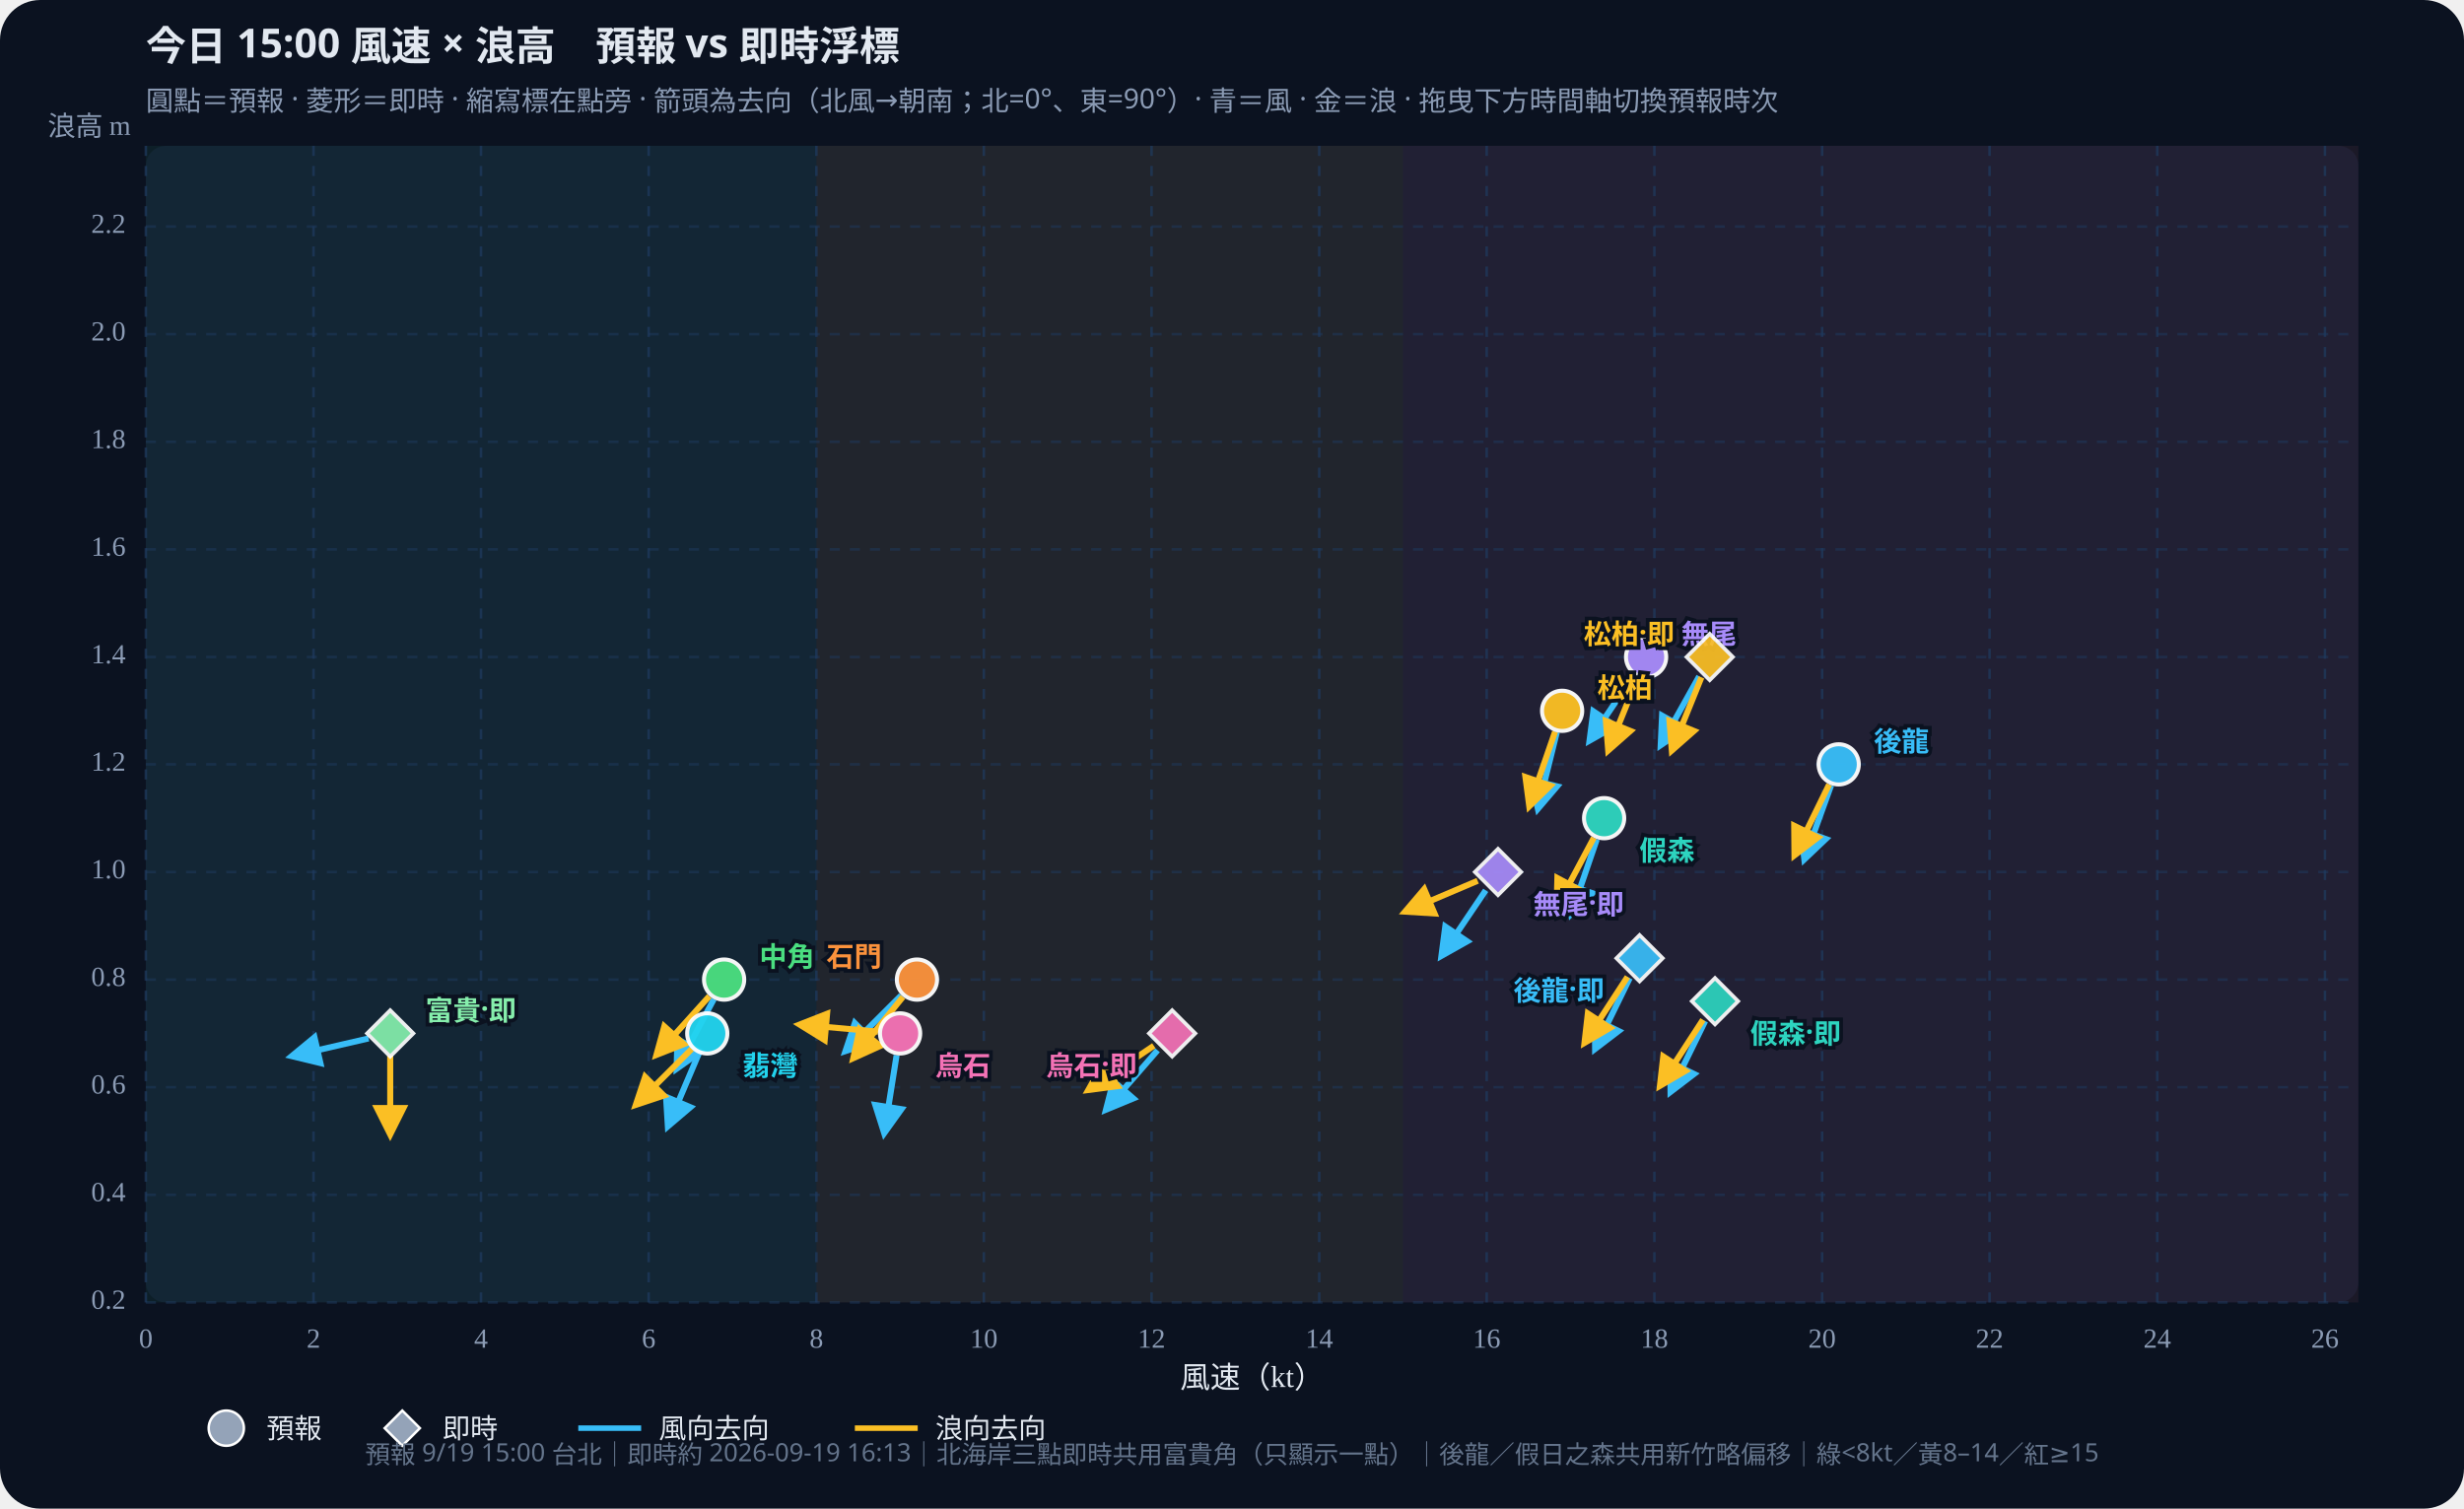
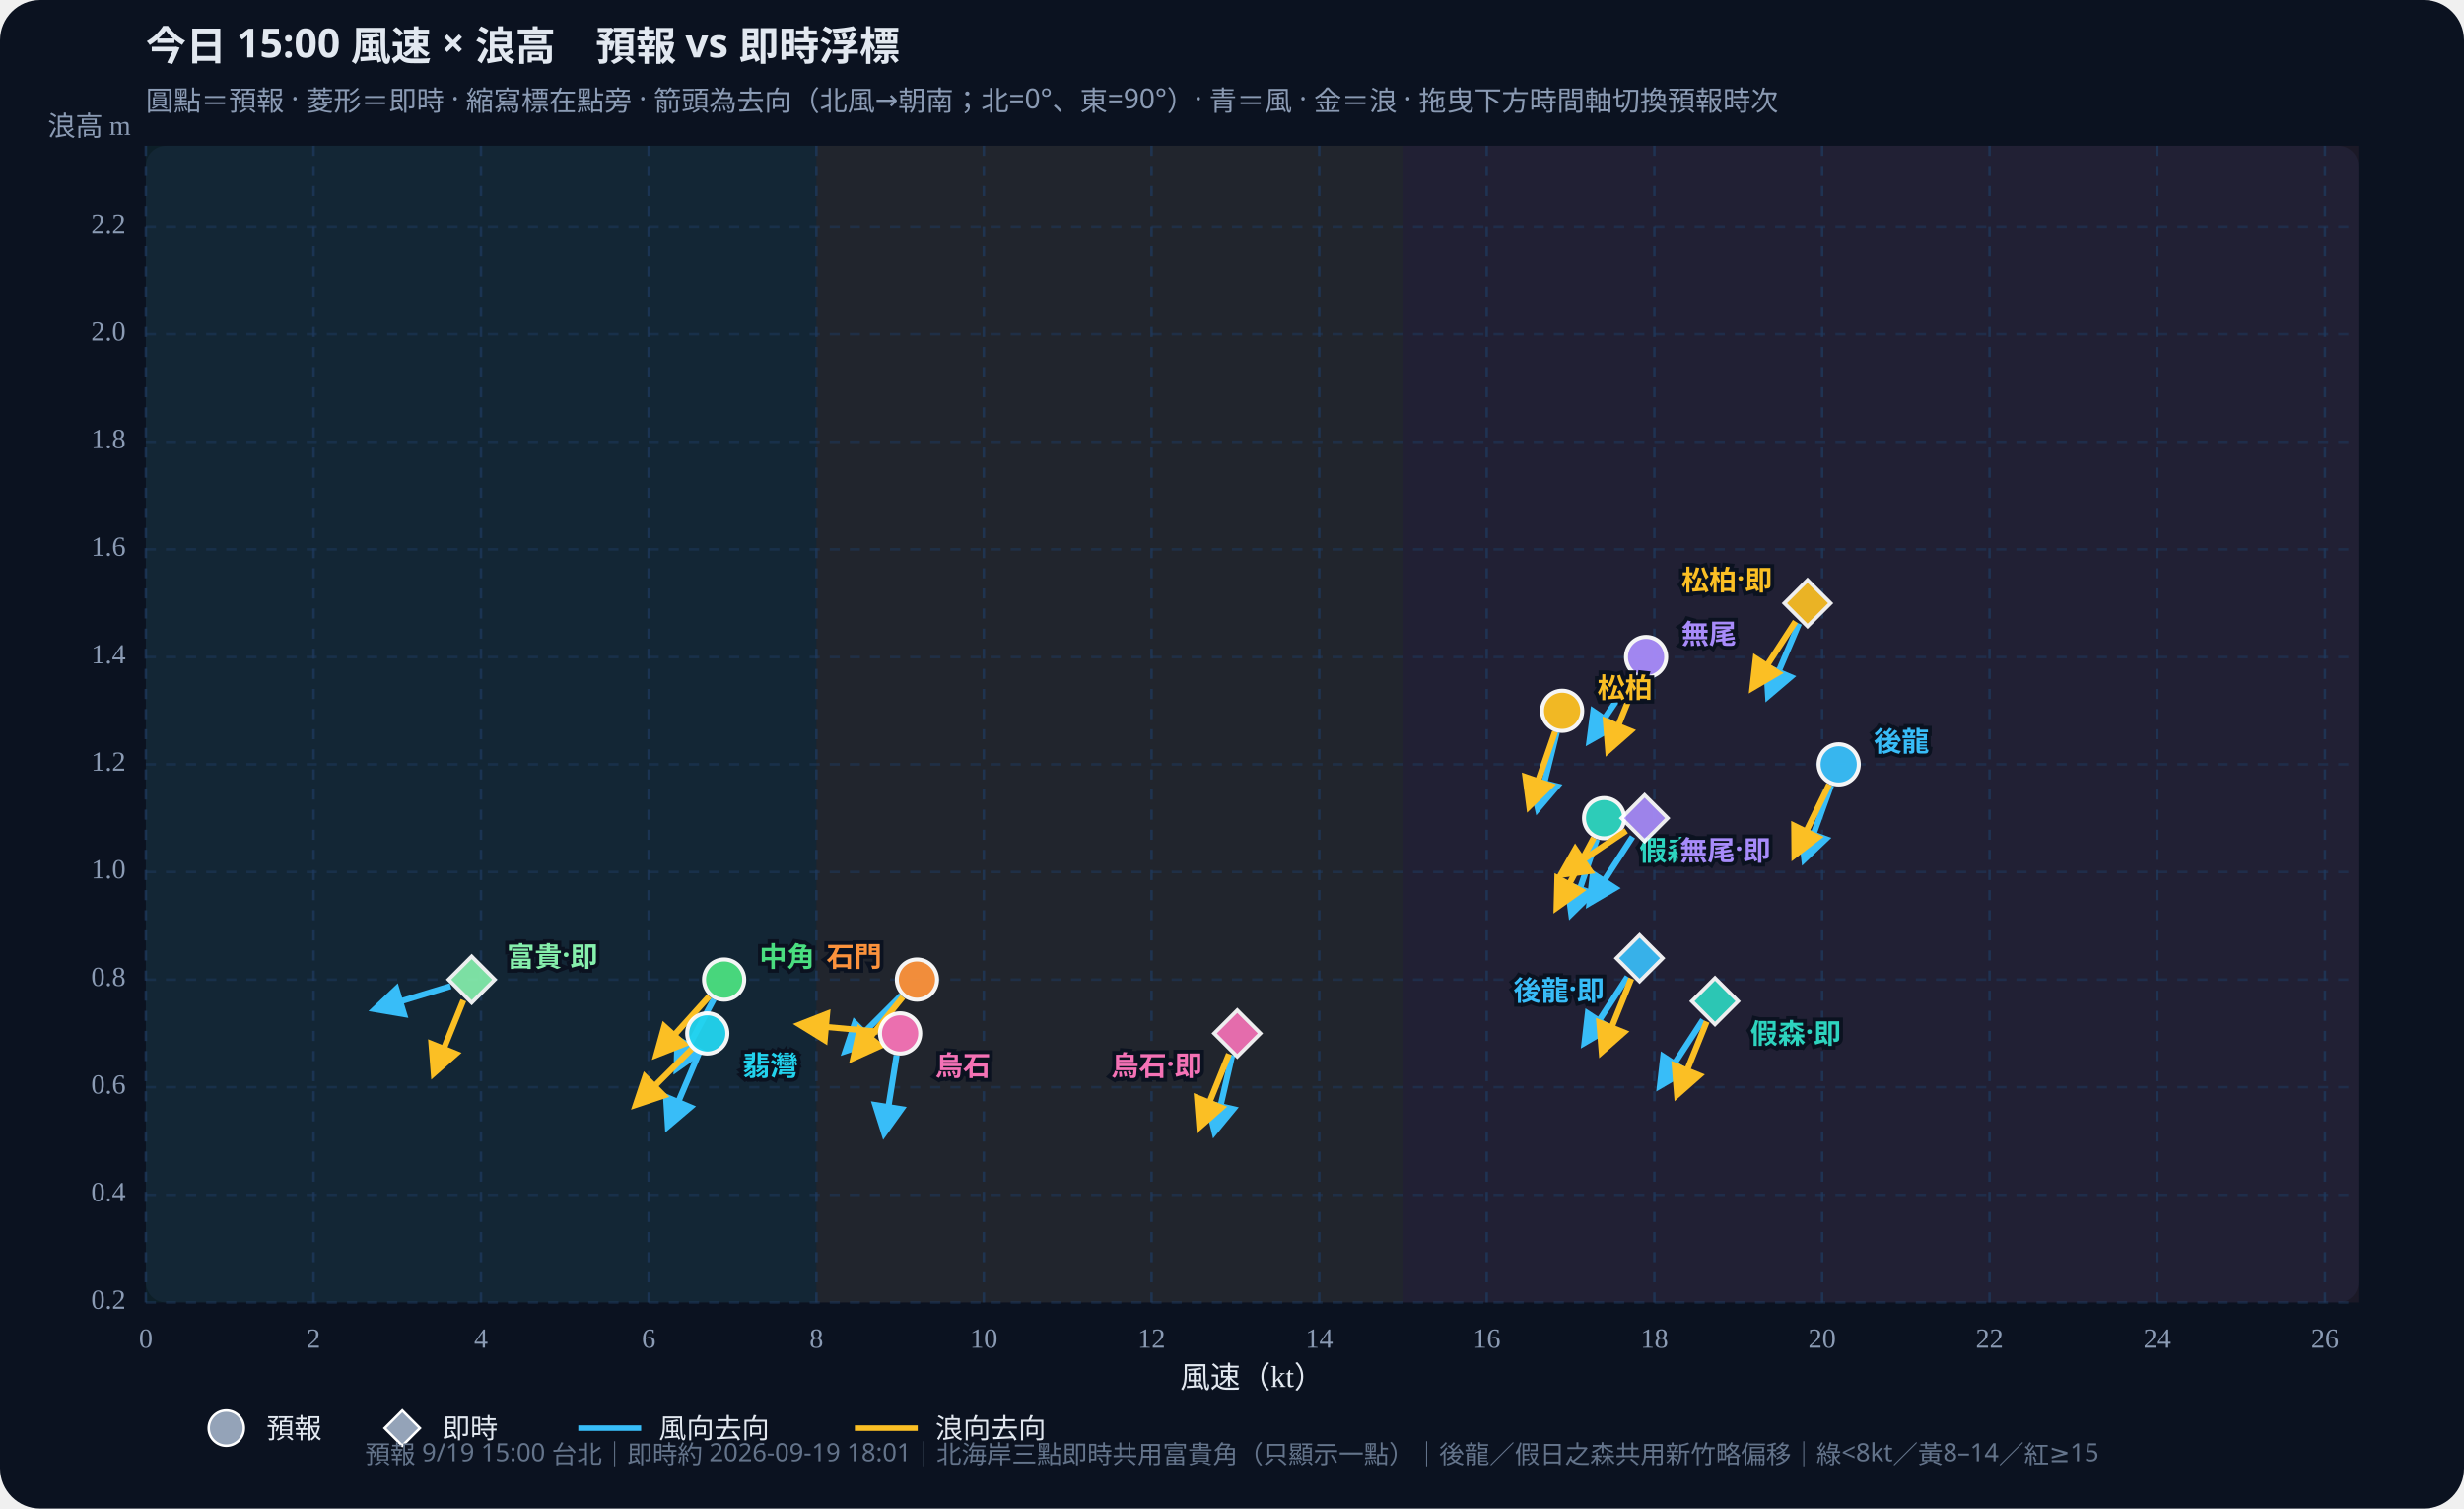
<svg xmlns="http://www.w3.org/2000/svg" id="wws-svg" viewBox="0 0 980 600" role="img" aria-label="風速與浪高散佈圖，可拖曳時間軸切換預報時次" style="width:100%;height:auto;display:block">
  <rect width="980" height="600" fill="#0b1220" rx="16" />
  <rect x="58" y="58" width="880" height="460" fill="#111a2e" rx="8" />
  <rect x="58.0" y="58" width="266.7" height="460" fill="#34d399" opacity="0.07" />
  <rect x="324.7" y="58" width="233.3" height="460" fill="#fbbf24" opacity="0.07" />
  <rect x="558.0" y="58" width="380.0" height="460" fill="#fb7185" opacity="0.07" />
  <defs>
    <marker id="arrow-38bdf8" viewBox="0 0 10 10" refX="8" refY="5" markerWidth="6" markerHeight="6" orient="auto-start-reverse">
      <path d="M0,0 L10,5 L0,10 z" fill="#38bdf8" />
    </marker>
    <marker id="arrow-fbbf24" viewBox="0 0 10 10" refX="8" refY="5" markerWidth="6" markerHeight="6" orient="auto-start-reverse">
      <path d="M0,0 L10,5 L0,10 z" fill="#fbbf24" />
    </marker>
  </defs>
  <text id="wws-title" x="58" y="24" fill="#e2e8f0" font-size="16" font-weight="700" font-family="Noto Sans TC,system-ui,sans-serif">今日 15:00 風速 × 浪高　預報 vs 即時浮標</text>
  <text x="58" y="44" fill="#8b9bb4" font-size="11" font-family="Noto Sans TC,system-ui,sans-serif">圓點＝預報 · 菱形＝即時 · 縮寫標在點旁 · 箭頭為去向（北風→朝南；北=0°、東=90°）· 青＝風 · 金＝浪 · 拖曳下方時間軸切換預報時次</text>
  <line x1="58.0" y1="58" x2="58.0" y2="518" stroke="#1e3a5f" stroke-dasharray="4 4" opacity="0.7" />
  <text x="58.0" y="536" text-anchor="middle" fill="#8b9bb4" font-size="11">0</text>
  <line x1="124.7" y1="58" x2="124.7" y2="518" stroke="#1e3a5f" stroke-dasharray="4 4" opacity="0.7" />
  <text x="124.7" y="536" text-anchor="middle" fill="#8b9bb4" font-size="11">2</text>
  <line x1="191.3" y1="58" x2="191.3" y2="518" stroke="#1e3a5f" stroke-dasharray="4 4" opacity="0.7" />
  <text x="191.3" y="536" text-anchor="middle" fill="#8b9bb4" font-size="11">4</text>
  <line x1="258.0" y1="58" x2="258.0" y2="518" stroke="#1e3a5f" stroke-dasharray="4 4" opacity="0.7" />
  <text x="258.0" y="536" text-anchor="middle" fill="#8b9bb4" font-size="11">6</text>
  <line x1="324.7" y1="58" x2="324.7" y2="518" stroke="#1e3a5f" stroke-dasharray="4 4" opacity="0.7" />
  <text x="324.7" y="536" text-anchor="middle" fill="#8b9bb4" font-size="11">8</text>
  <line x1="391.3" y1="58" x2="391.3" y2="518" stroke="#1e3a5f" stroke-dasharray="4 4" opacity="0.7" />
  <text x="391.3" y="536" text-anchor="middle" fill="#8b9bb4" font-size="11">10</text>
  <line x1="458.0" y1="58" x2="458.0" y2="518" stroke="#1e3a5f" stroke-dasharray="4 4" opacity="0.7" />
  <text x="458.0" y="536" text-anchor="middle" fill="#8b9bb4" font-size="11">12</text>
  <line x1="524.7" y1="58" x2="524.7" y2="518" stroke="#1e3a5f" stroke-dasharray="4 4" opacity="0.7" />
  <text x="524.7" y="536" text-anchor="middle" fill="#8b9bb4" font-size="11">14</text>
  <line x1="591.3" y1="58" x2="591.3" y2="518" stroke="#1e3a5f" stroke-dasharray="4 4" opacity="0.7" />
  <text x="591.3" y="536" text-anchor="middle" fill="#8b9bb4" font-size="11">16</text>
  <line x1="658.0" y1="58" x2="658.0" y2="518" stroke="#1e3a5f" stroke-dasharray="4 4" opacity="0.7" />
  <text x="658.0" y="536" text-anchor="middle" fill="#8b9bb4" font-size="11">18</text>
  <line x1="724.7" y1="58" x2="724.7" y2="518" stroke="#1e3a5f" stroke-dasharray="4 4" opacity="0.7" />
  <text x="724.7" y="536" text-anchor="middle" fill="#8b9bb4" font-size="11">20</text>
  <line x1="791.3" y1="58" x2="791.3" y2="518" stroke="#1e3a5f" stroke-dasharray="4 4" opacity="0.7" />
  <text x="791.3" y="536" text-anchor="middle" fill="#8b9bb4" font-size="11">22</text>
  <line x1="858.0" y1="58" x2="858.0" y2="518" stroke="#1e3a5f" stroke-dasharray="4 4" opacity="0.7" />
  <text x="858.0" y="536" text-anchor="middle" fill="#8b9bb4" font-size="11">24</text>
  <line x1="924.7" y1="58" x2="924.7" y2="518" stroke="#1e3a5f" stroke-dasharray="4 4" opacity="0.7" />
  <text x="924.7" y="536" text-anchor="middle" fill="#8b9bb4" font-size="11">26</text>
  <line x1="58" y1="518.0" x2="938" y2="518.0" stroke="#1e3a5f" stroke-dasharray="4 4" opacity="0.5" />
  <text x="50" y="518.0" text-anchor="end" dominant-baseline="middle" fill="#8b9bb4" font-size="11">0.2</text>
  <line x1="58" y1="475.2" x2="938" y2="475.2" stroke="#1e3a5f" stroke-dasharray="4 4" opacity="0.5" />
  <text x="50" y="475.2" text-anchor="end" dominant-baseline="middle" fill="#8b9bb4" font-size="11">0.4</text>
  <line x1="58" y1="432.4" x2="938" y2="432.4" stroke="#1e3a5f" stroke-dasharray="4 4" opacity="0.5" />
  <text x="50" y="432.4" text-anchor="end" dominant-baseline="middle" fill="#8b9bb4" font-size="11">0.6</text>
  <line x1="58" y1="389.6" x2="938" y2="389.6" stroke="#1e3a5f" stroke-dasharray="4 4" opacity="0.5" />
  <text x="50" y="389.6" text-anchor="end" dominant-baseline="middle" fill="#8b9bb4" font-size="11">0.8</text>
  <line x1="58" y1="346.8" x2="938" y2="346.8" stroke="#1e3a5f" stroke-dasharray="4 4" opacity="0.5" />
  <text x="50" y="346.8" text-anchor="end" dominant-baseline="middle" fill="#8b9bb4" font-size="11">1.0</text>
  <line x1="58" y1="304.0" x2="938" y2="304.0" stroke="#1e3a5f" stroke-dasharray="4 4" opacity="0.5" />
  <text x="50" y="304.0" text-anchor="end" dominant-baseline="middle" fill="#8b9bb4" font-size="11">1.2</text>
  <line x1="58" y1="261.3" x2="938" y2="261.3" stroke="#1e3a5f" stroke-dasharray="4 4" opacity="0.5" />
  <text x="50" y="261.3" text-anchor="end" dominant-baseline="middle" fill="#8b9bb4" font-size="11">1.4</text>
  <line x1="58" y1="218.5" x2="938" y2="218.5" stroke="#1e3a5f" stroke-dasharray="4 4" opacity="0.5" />
  <text x="50" y="218.5" text-anchor="end" dominant-baseline="middle" fill="#8b9bb4" font-size="11">1.6</text>
  <line x1="58" y1="175.7" x2="938" y2="175.7" stroke="#1e3a5f" stroke-dasharray="4 4" opacity="0.5" />
  <text x="50" y="175.7" text-anchor="end" dominant-baseline="middle" fill="#8b9bb4" font-size="11">1.8</text>
  <line x1="58" y1="132.9" x2="938" y2="132.9" stroke="#1e3a5f" stroke-dasharray="4 4" opacity="0.5" />
  <text x="50" y="132.9" text-anchor="end" dominant-baseline="middle" fill="#8b9bb4" font-size="11">2.0</text>
  <line x1="58" y1="90.1" x2="938" y2="90.1" stroke="#1e3a5f" stroke-dasharray="4 4" opacity="0.5" />
  <text x="50" y="90.1" text-anchor="end" dominant-baseline="middle" fill="#8b9bb4" font-size="11">2.2</text>
  <text x="498" y="552" text-anchor="middle" fill="#e2e8f0" font-size="12">風速（kt）</text>
  <text x="52" y="54" text-anchor="end" fill="#8b9bb4" font-size="11">浪高 m</text>
  <g id="wws-forecast-layer">
    <line x1="728.3" y1="312.3" x2="717.7" y2="341.6" stroke="#38bdf8" stroke-width="2.4" marker-end="url(#arrow-38bdf8)" />
    <line x1="727.5" y1="312.0" x2="713.8" y2="340.0" stroke="#fbbf24" stroke-width="2.4" marker-end="url(#arrow-fbbf24)" />
    <circle cx="731.3" cy="304.0" r="8.0" fill="#38bdf8" stroke="#fff" stroke-width="1.6" opacity="0.95" />
    <line x1="635.1" y1="333.8" x2="625.0" y2="363.3" stroke="#38bdf8" stroke-width="2.4" marker-end="url(#arrow-38bdf8)" />
    <line x1="633.9" y1="333.2" x2="619.2" y2="360.8" stroke="#fbbf24" stroke-width="2.4" marker-end="url(#arrow-fbbf24)" />
    <circle cx="638.0" cy="325.4" r="8.0" fill="#2dd4bf" stroke="#fff" stroke-width="1.6" opacity="0.95" />
    <line x1="619.2" y1="291.2" x2="611.7" y2="321.5" stroke="#38bdf8" stroke-width="2.4" marker-end="url(#arrow-38bdf8)" />
    <line x1="618.5" y1="291.0" x2="608.3" y2="320.5" stroke="#fbbf24" stroke-width="2.4" marker-end="url(#arrow-fbbf24)" />
    <circle cx="621.3" cy="282.7" r="8.0" fill="#fbbf24" stroke="#fff" stroke-width="1.6" opacity="0.95" />
    <line x1="283.9" y1="397.4" x2="269.2" y2="424.9" stroke="#38bdf8" stroke-width="2.4" marker-end="url(#arrow-38bdf8)" />
    <line x1="282.1" y1="396.2" x2="261.2" y2="419.4" stroke="#fbbf24" stroke-width="2.4" marker-end="url(#arrow-fbbf24)" />
    <circle cx="288.0" cy="389.6" r="8.0" fill="#4ade80" stroke="#fff" stroke-width="1.6" opacity="0.95" />
    <line x1="277.9" y1="419.1" x2="265.7" y2="447.8" stroke="#38bdf8" stroke-width="2.4" marker-end="url(#arrow-38bdf8)" />
    <line x1="275.1" y1="417.2" x2="253.0" y2="439.3" stroke="#fbbf24" stroke-width="2.4" marker-end="url(#arrow-fbbf24)" />
    <circle cx="281.3" cy="411.0" r="8.0" fill="#22d3ee" stroke="#fff" stroke-width="1.6" opacity="0.95" />
    <line x1="358.4" y1="395.9" x2="336.4" y2="417.9" stroke="#38bdf8" stroke-width="2.4" marker-end="url(#arrow-38bdf8)" />
    <line x1="359.1" y1="396.5" x2="339.5" y2="420.7" stroke="#fbbf24" stroke-width="2.4" marker-end="url(#arrow-fbbf24)" />
    <circle cx="364.7" cy="389.6" r="8.0" fill="#fb923c" stroke="#fff" stroke-width="1.6" opacity="0.95" />
    <line x1="649.7" y1="268.6" x2="632.3" y2="294.4" stroke="#38bdf8" stroke-width="2.4" marker-end="url(#arrow-38bdf8)" />
    <line x1="651.4" y1="269.4" x2="639.7" y2="298.3" stroke="#fbbf24" stroke-width="2.4" marker-end="url(#arrow-fbbf24)" />
    <circle cx="654.7" cy="261.3" r="8.0" fill="#a78bfa" stroke="#fff" stroke-width="1.6" opacity="0.95" />
    <line x1="356.6" y1="419.7" x2="351.7" y2="450.5" stroke="#38bdf8" stroke-width="2.4" marker-end="url(#arrow-38bdf8)" />
    <line x1="349.2" y1="410.3" x2="318.2" y2="407.5" stroke="#fbbf24" stroke-width="2.4" marker-end="url(#arrow-fbbf24)" />
    <circle cx="358.0" cy="411.0" r="8.0" fill="#f472b6" stroke="#fff" stroke-width="1.6" opacity="0.95" />
    <text x="745.3" y="294.0" text-anchor="start" dominant-baseline="central" fill="#38bdf8" font-size="11" font-weight="700" font-family="Noto Sans TC,system-ui,sans-serif" stroke="#0b1220" stroke-width="3" paint-order="stroke">後龍</text>
    <text x="652.0" y="337.4" text-anchor="start" dominant-baseline="central" fill="#2dd4bf" font-size="11" font-weight="700" font-family="Noto Sans TC,system-ui,sans-serif" stroke="#0b1220" stroke-width="3" paint-order="stroke">假森</text>
    <text x="635.3" y="272.7" text-anchor="start" dominant-baseline="central" fill="#fbbf24" font-size="11" font-weight="700" font-family="Noto Sans TC,system-ui,sans-serif" stroke="#0b1220" stroke-width="3" paint-order="stroke">松柏</text>
    <text x="302.0" y="379.6" text-anchor="start" dominant-baseline="central" fill="#4ade80" font-size="11" font-weight="700" font-family="Noto Sans TC,system-ui,sans-serif" stroke="#0b1220" stroke-width="3" paint-order="stroke">中角</text>
    <text x="295.3" y="423.0" text-anchor="start" dominant-baseline="central" fill="#22d3ee" font-size="11" font-weight="700" font-family="Noto Sans TC,system-ui,sans-serif" stroke="#0b1220" stroke-width="3" paint-order="stroke">翡灣</text>
    <text x="350.7" y="379.6" text-anchor="end" dominant-baseline="central" fill="#fb923c" font-size="11" font-weight="700" font-family="Noto Sans TC,system-ui,sans-serif" stroke="#0b1220" stroke-width="3" paint-order="stroke">石門</text>
    <text x="668.7" y="251.3" text-anchor="start" dominant-baseline="central" fill="#a78bfa" font-size="11" font-weight="700" font-family="Noto Sans TC,system-ui,sans-serif" stroke="#0b1220" stroke-width="3" paint-order="stroke">無尾</text>
    <text x="372.0" y="423.0" text-anchor="start" dominant-baseline="central" fill="#f472b6" font-size="11" font-weight="700" font-family="Noto Sans TC,system-ui,sans-serif" stroke="#0b1220" stroke-width="3" paint-order="stroke">烏石</text>
  </g>
  <g id="wws-live-layer">
-     <line x1="648.2" y1="389.0" x2="634.5" y2="417.0" stroke="#38bdf8" stroke-width="2.4" marker-end="url(#arrow-38bdf8)" />
-     <line x1="647.3" y1="388.5" x2="630.3" y2="414.6" stroke="#fbbf24" stroke-width="2.4" marker-end="url(#arrow-fbbf24)" />
+     <line x1="647.3" y1="388.5" x2="630.3" y2="414.6" stroke="#38bdf8" stroke-width="2.4" marker-end="url(#arrow-38bdf8)" />
+     <line x1="648.8" y1="389.2" x2="637.1" y2="418.2" stroke="#fbbf24" stroke-width="2.4" marker-end="url(#arrow-fbbf24)" />
    <polygon points="652.1,371.9 661.3,381.1 652.1,390.3 642.9,381.1" fill="#38bdf8" stroke="#fff" stroke-width="1.5" opacity="0.92" />
-     <line x1="678.2" y1="406.1" x2="664.5" y2="434.1" stroke="#38bdf8" stroke-width="2.4" marker-end="url(#arrow-38bdf8)" />
-     <line x1="677.3" y1="405.6" x2="660.3" y2="431.7" stroke="#fbbf24" stroke-width="2.4" marker-end="url(#arrow-fbbf24)" />
+     <line x1="677.3" y1="405.6" x2="660.3" y2="431.7" stroke="#38bdf8" stroke-width="2.4" marker-end="url(#arrow-38bdf8)" />
+     <line x1="678.8" y1="406.3" x2="667.1" y2="435.3" stroke="#fbbf24" stroke-width="2.4" marker-end="url(#arrow-fbbf24)" />
    <polygon points="682.1,389.0 691.3,398.2 682.1,407.4 672.9,398.2" fill="#2dd4bf" stroke="#fff" stroke-width="1.5" opacity="0.92" />
-     <line x1="675.8" y1="269.0" x2="660.6" y2="296.2" stroke="#38bdf8" stroke-width="2.4" marker-end="url(#arrow-38bdf8)" />
-     <line x1="676.7" y1="269.4" x2="665.0" y2="298.3" stroke="#fbbf24" stroke-width="2.4" marker-end="url(#arrow-fbbf24)" />
-     <polygon points="680.0,252.1 689.2,261.3 680.0,270.5 670.8,261.3" fill="#fbbf24" stroke="#fff" stroke-width="1.5" opacity="0.92" />
-     <line x1="146.6" y1="413.0" x2="116.2" y2="420.0" stroke="#38bdf8" stroke-width="2.4" marker-end="url(#arrow-38bdf8)" />
-     <line x1="155.2" y1="419.8" x2="155.2" y2="451.0" stroke="#fbbf24" stroke-width="2.4" marker-end="url(#arrow-fbbf24)" />
-     <polygon points="155.2,401.8 164.4,411.0 155.2,420.2 146.0,411.0" fill="#86efac" stroke="#fff" stroke-width="1.5" opacity="0.92" />
-     <line x1="590.9" y1="354.1" x2="573.4" y2="380.0" stroke="#38bdf8" stroke-width="2.4" marker-end="url(#arrow-38bdf8)" />
-     <line x1="587.7" y1="350.3" x2="559.0" y2="362.5" stroke="#fbbf24" stroke-width="2.4" marker-end="url(#arrow-fbbf24)" />
-     <polygon points="595.8,337.6 605.0,346.8 595.8,356.0 586.6,346.8" fill="#a78bfa" stroke="#fff" stroke-width="1.5" opacity="0.92" />
-     <line x1="460.4" y1="417.7" x2="440.0" y2="441.2" stroke="#38bdf8" stroke-width="2.4" marker-end="url(#arrow-38bdf8)" />
-     <line x1="458.9" y1="415.9" x2="433.0" y2="433.4" stroke="#fbbf24" stroke-width="2.4" marker-end="url(#arrow-fbbf24)" />
-     <polygon points="466.2,401.8 475.4,411.0 466.2,420.2 457.0,411.0" fill="#f472b6" stroke="#fff" stroke-width="1.5" opacity="0.92" />
+     <line x1="715.5" y1="248.0" x2="703.3" y2="276.7" stroke="#38bdf8" stroke-width="2.4" marker-end="url(#arrow-38bdf8)" />
+     <line x1="714.1" y1="247.2" x2="697.1" y2="273.4" stroke="#fbbf24" stroke-width="2.4" marker-end="url(#arrow-fbbf24)" />
+     <polygon points="718.9,230.7 728.1,239.9 718.9,249.1 709.7,239.9" fill="#fbbf24" stroke="#fff" stroke-width="1.5" opacity="0.92" />
+     <line x1="179.2" y1="392.2" x2="149.3" y2="401.3" stroke="#38bdf8" stroke-width="2.4" marker-end="url(#arrow-38bdf8)" />
+     <line x1="184.3" y1="397.8" x2="172.6" y2="426.7" stroke="#fbbf24" stroke-width="2.4" marker-end="url(#arrow-fbbf24)" />
+     <polygon points="187.6,380.4 196.8,389.6 187.6,398.8 178.4,389.6" fill="#86efac" stroke="#fff" stroke-width="1.5" opacity="0.92" />
+     <line x1="649.3" y1="332.8" x2="632.3" y2="359.0" stroke="#38bdf8" stroke-width="2.4" marker-end="url(#arrow-38bdf8)" />
+     <line x1="646.8" y1="330.4" x2="620.9" y2="347.8" stroke="#fbbf24" stroke-width="2.4" marker-end="url(#arrow-fbbf24)" />
+     <polygon points="654.1,316.2 663.3,325.4 654.1,334.6 644.9,325.4" fill="#a78bfa" stroke="#fff" stroke-width="1.5" opacity="0.92" />
+     <line x1="490.1" y1="419.6" x2="483.1" y2="450.0" stroke="#38bdf8" stroke-width="2.4" marker-end="url(#arrow-38bdf8)" />
+     <line x1="488.8" y1="419.2" x2="477.1" y2="448.1" stroke="#fbbf24" stroke-width="2.4" marker-end="url(#arrow-fbbf24)" />
+     <polygon points="492.1,401.8 501.3,411.0 492.1,420.2 482.9,411.0" fill="#f472b6" stroke="#fff" stroke-width="1.5" opacity="0.92" />
    <text x="638.1" y="393.1" text-anchor="end" dominant-baseline="central" fill="#38bdf8" font-size="11" font-weight="700" font-family="Noto Sans TC,system-ui,sans-serif" stroke="#0b1220" stroke-width="3" paint-order="stroke">後龍·即</text>
    <text x="696.1" y="410.2" text-anchor="start" dominant-baseline="central" fill="#2dd4bf" font-size="11" font-weight="700" font-family="Noto Sans TC,system-ui,sans-serif" stroke="#0b1220" stroke-width="3" paint-order="stroke">假森·即</text>
-     <text x="666.0" y="251.3" text-anchor="end" dominant-baseline="central" fill="#fbbf24" font-size="11" font-weight="700" font-family="Noto Sans TC,system-ui,sans-serif" stroke="#0b1220" stroke-width="3" paint-order="stroke">松柏·即</text>
-     <text x="169.2" y="401.0" text-anchor="start" dominant-baseline="central" fill="#86efac" font-size="11" font-weight="700" font-family="Noto Sans TC,system-ui,sans-serif" stroke="#0b1220" stroke-width="3" paint-order="stroke">富貴·即</text>
-     <text x="609.8" y="358.8" text-anchor="start" dominant-baseline="central" fill="#a78bfa" font-size="11" font-weight="700" font-family="Noto Sans TC,system-ui,sans-serif" stroke="#0b1220" stroke-width="3" paint-order="stroke">無尾·即</text>
-     <text x="452.2" y="423.0" text-anchor="end" dominant-baseline="central" fill="#f472b6" font-size="11" font-weight="700" font-family="Noto Sans TC,system-ui,sans-serif" stroke="#0b1220" stroke-width="3" paint-order="stroke">烏石·即</text>
+     <text x="704.9" y="229.9" text-anchor="end" dominant-baseline="central" fill="#fbbf24" font-size="11" font-weight="700" font-family="Noto Sans TC,system-ui,sans-serif" stroke="#0b1220" stroke-width="3" paint-order="stroke">松柏·即</text>
+     <text x="201.6" y="379.6" text-anchor="start" dominant-baseline="central" fill="#86efac" font-size="11" font-weight="700" font-family="Noto Sans TC,system-ui,sans-serif" stroke="#0b1220" stroke-width="3" paint-order="stroke">富貴·即</text>
+     <text x="668.1" y="337.4" text-anchor="start" dominant-baseline="central" fill="#a78bfa" font-size="11" font-weight="700" font-family="Noto Sans TC,system-ui,sans-serif" stroke="#0b1220" stroke-width="3" paint-order="stroke">無尾·即</text>
+     <text x="478.1" y="423.0" text-anchor="end" dominant-baseline="central" fill="#f472b6" font-size="11" font-weight="700" font-family="Noto Sans TC,system-ui,sans-serif" stroke="#0b1220" stroke-width="3" paint-order="stroke">烏石·即</text>
  </g>
  <circle cx="90" cy="568" r="7" fill="#94a3b8" stroke="#fff" />
  <text x="106" y="572" fill="#e2e8f0" font-size="11" font-family="Noto Sans TC,system-ui,sans-serif">預報</text>
  <polygon points="160,561 167,568 160,575 153,568" fill="#94a3b8" stroke="#fff" />
  <text x="176" y="572" fill="#e2e8f0" font-size="11" font-family="Noto Sans TC,system-ui,sans-serif">即時</text>
  <line x1="230" y1="568" x2="255" y2="568" stroke="#38bdf8" stroke-width="2.2" />
  <text x="262" y="572" fill="#e2e8f0" font-size="11" font-family="Noto Sans TC,system-ui,sans-serif">風向去向</text>
  <line x1="340" y1="568" x2="365" y2="568" stroke="#fbbf24" stroke-width="2.2" />
  <text x="372" y="572" fill="#e2e8f0" font-size="11" font-family="Noto Sans TC,system-ui,sans-serif">浪向去向</text>
-   <text id="wws-foot" x="490" y="582" text-anchor="middle" fill="#64748b" font-size="10" font-family="Noto Sans TC,system-ui,sans-serif">預報 9/19 15:00 台北｜即時約 2026-09-19 16:13｜北海岸三點即時共用富貴角（只顯示一點）｜後龍／假日之森共用新竹略偏移｜綠&lt;8kt／黃8–14／紅≥15</text>
+   <text id="wws-foot" x="490" y="582" text-anchor="middle" fill="#64748b" font-size="10" font-family="Noto Sans TC,system-ui,sans-serif">預報 9/19 15:00 台北｜即時約 2026-09-19 18:01｜北海岸三點即時共用富貴角（只顯示一點）｜後龍／假日之森共用新竹略偏移｜綠&lt;8kt／黃8–14／紅≥15</text>
</svg>
